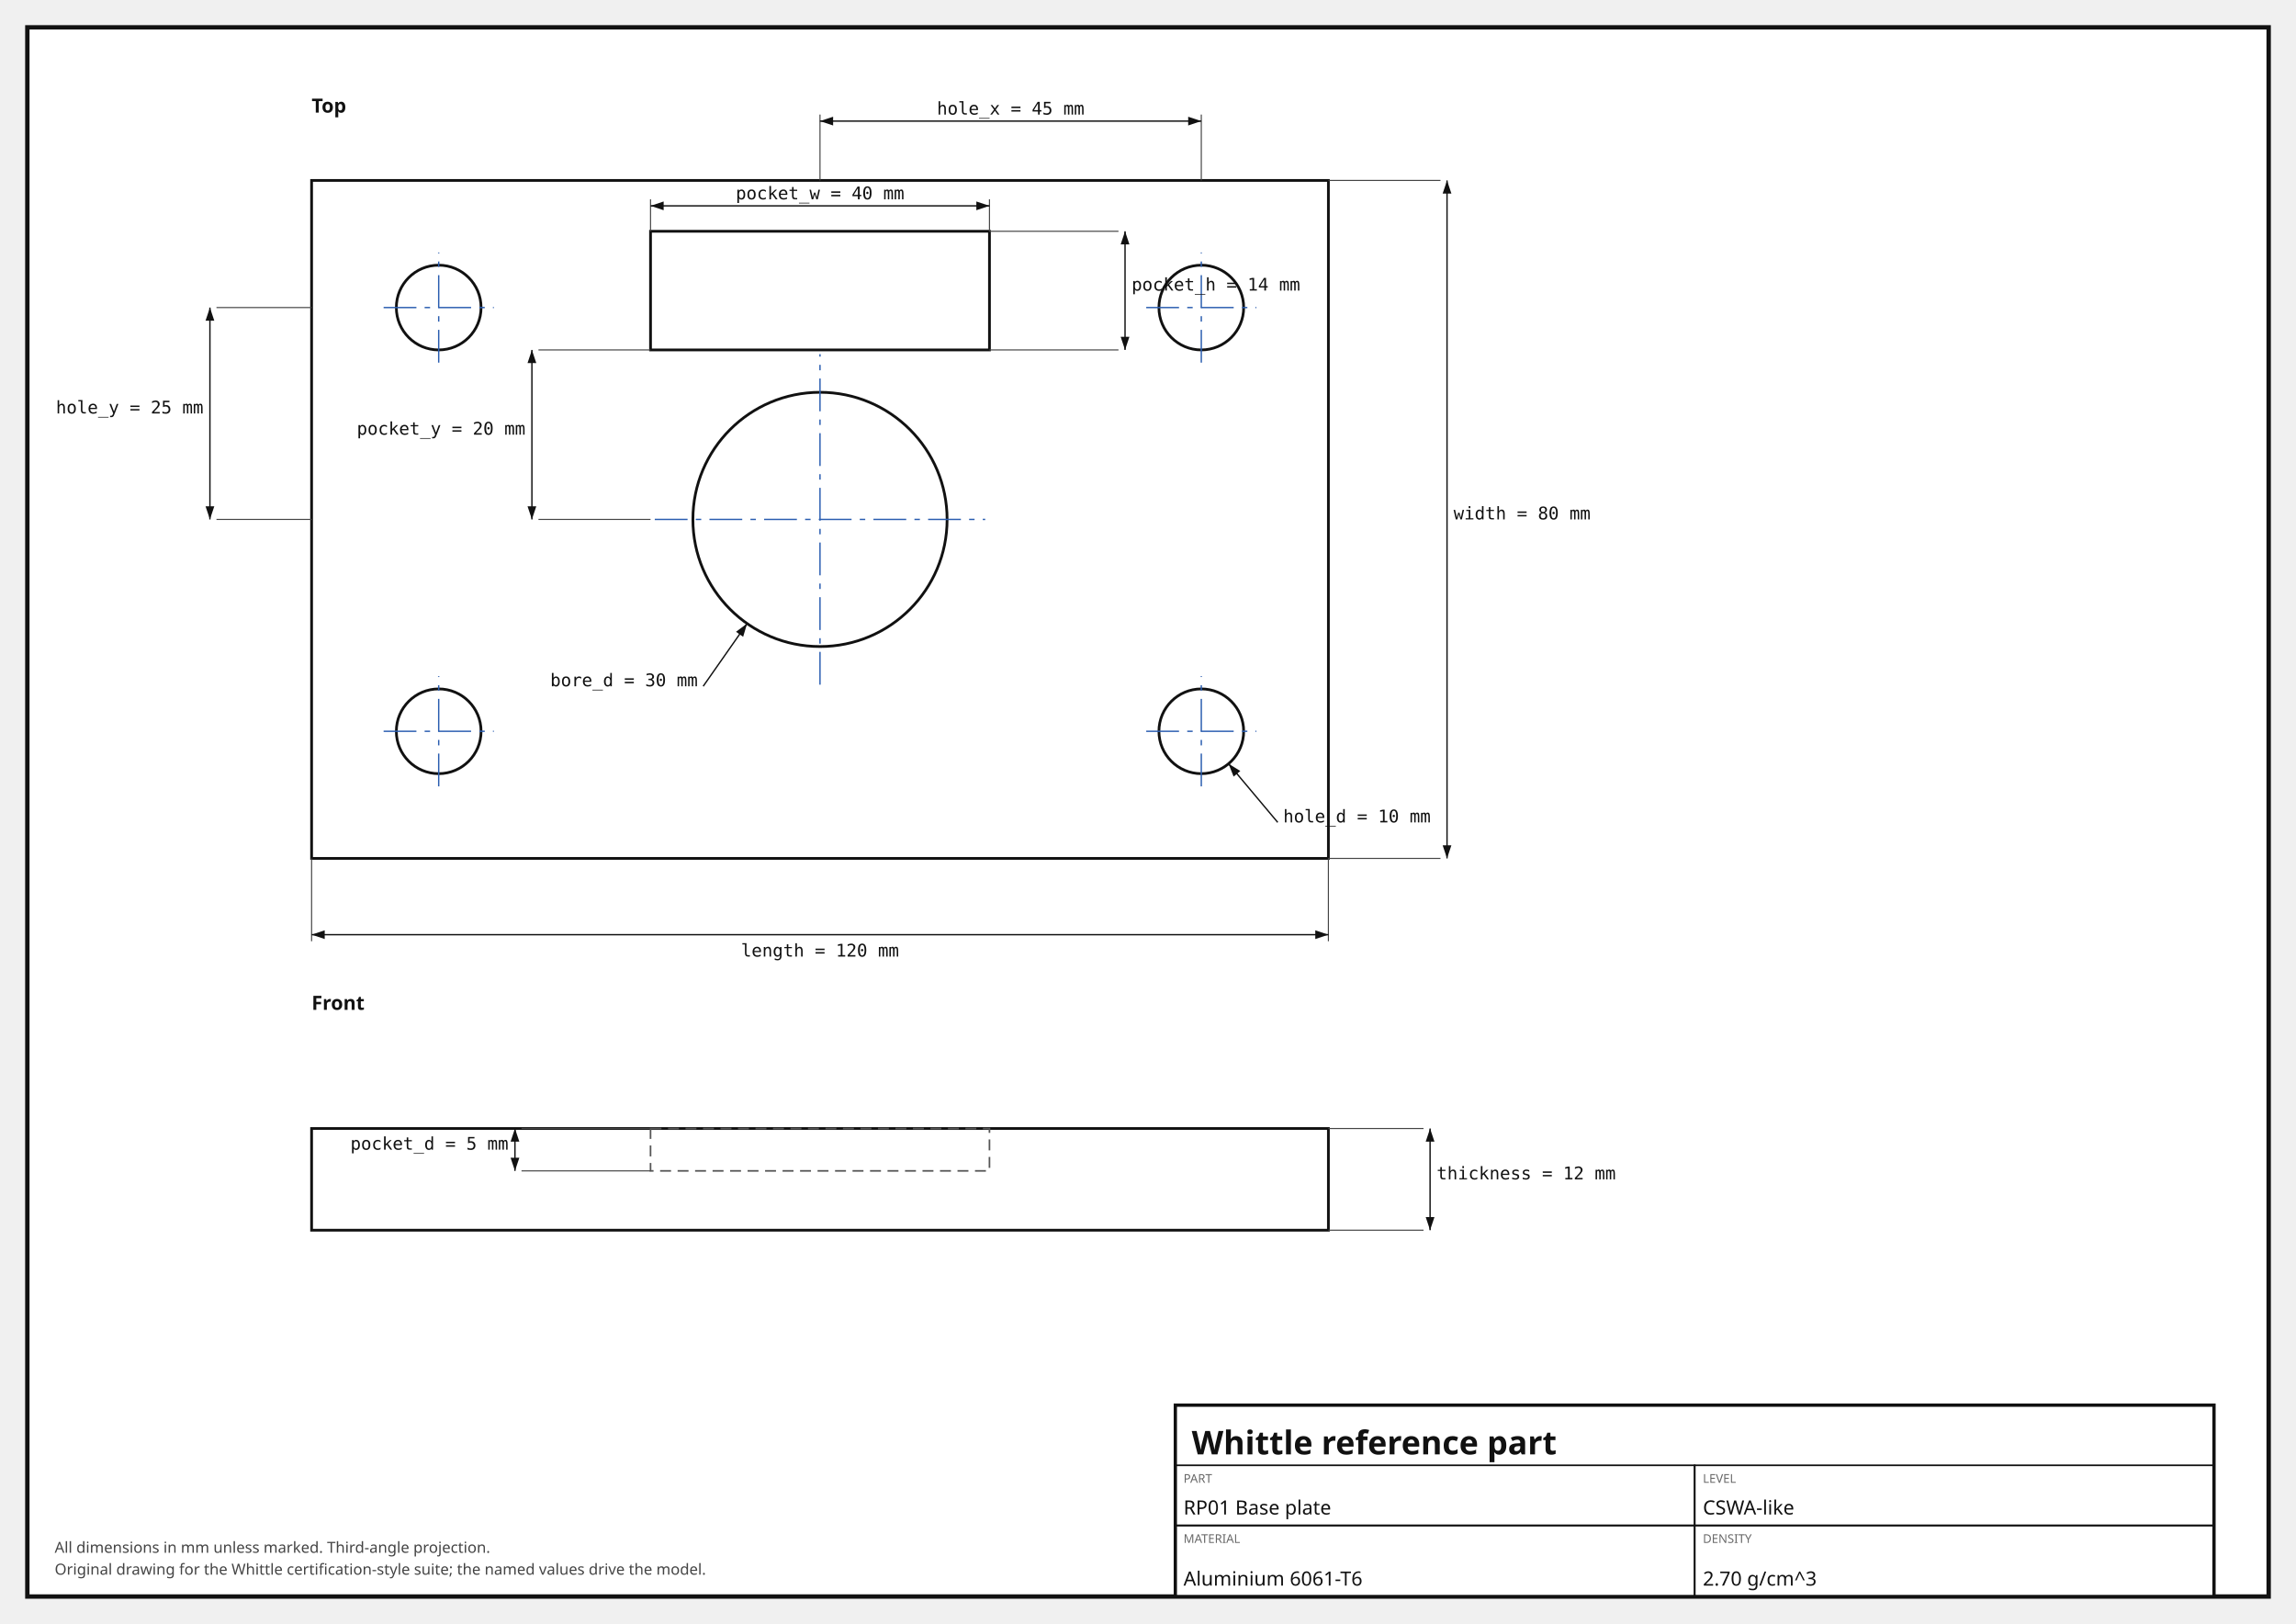
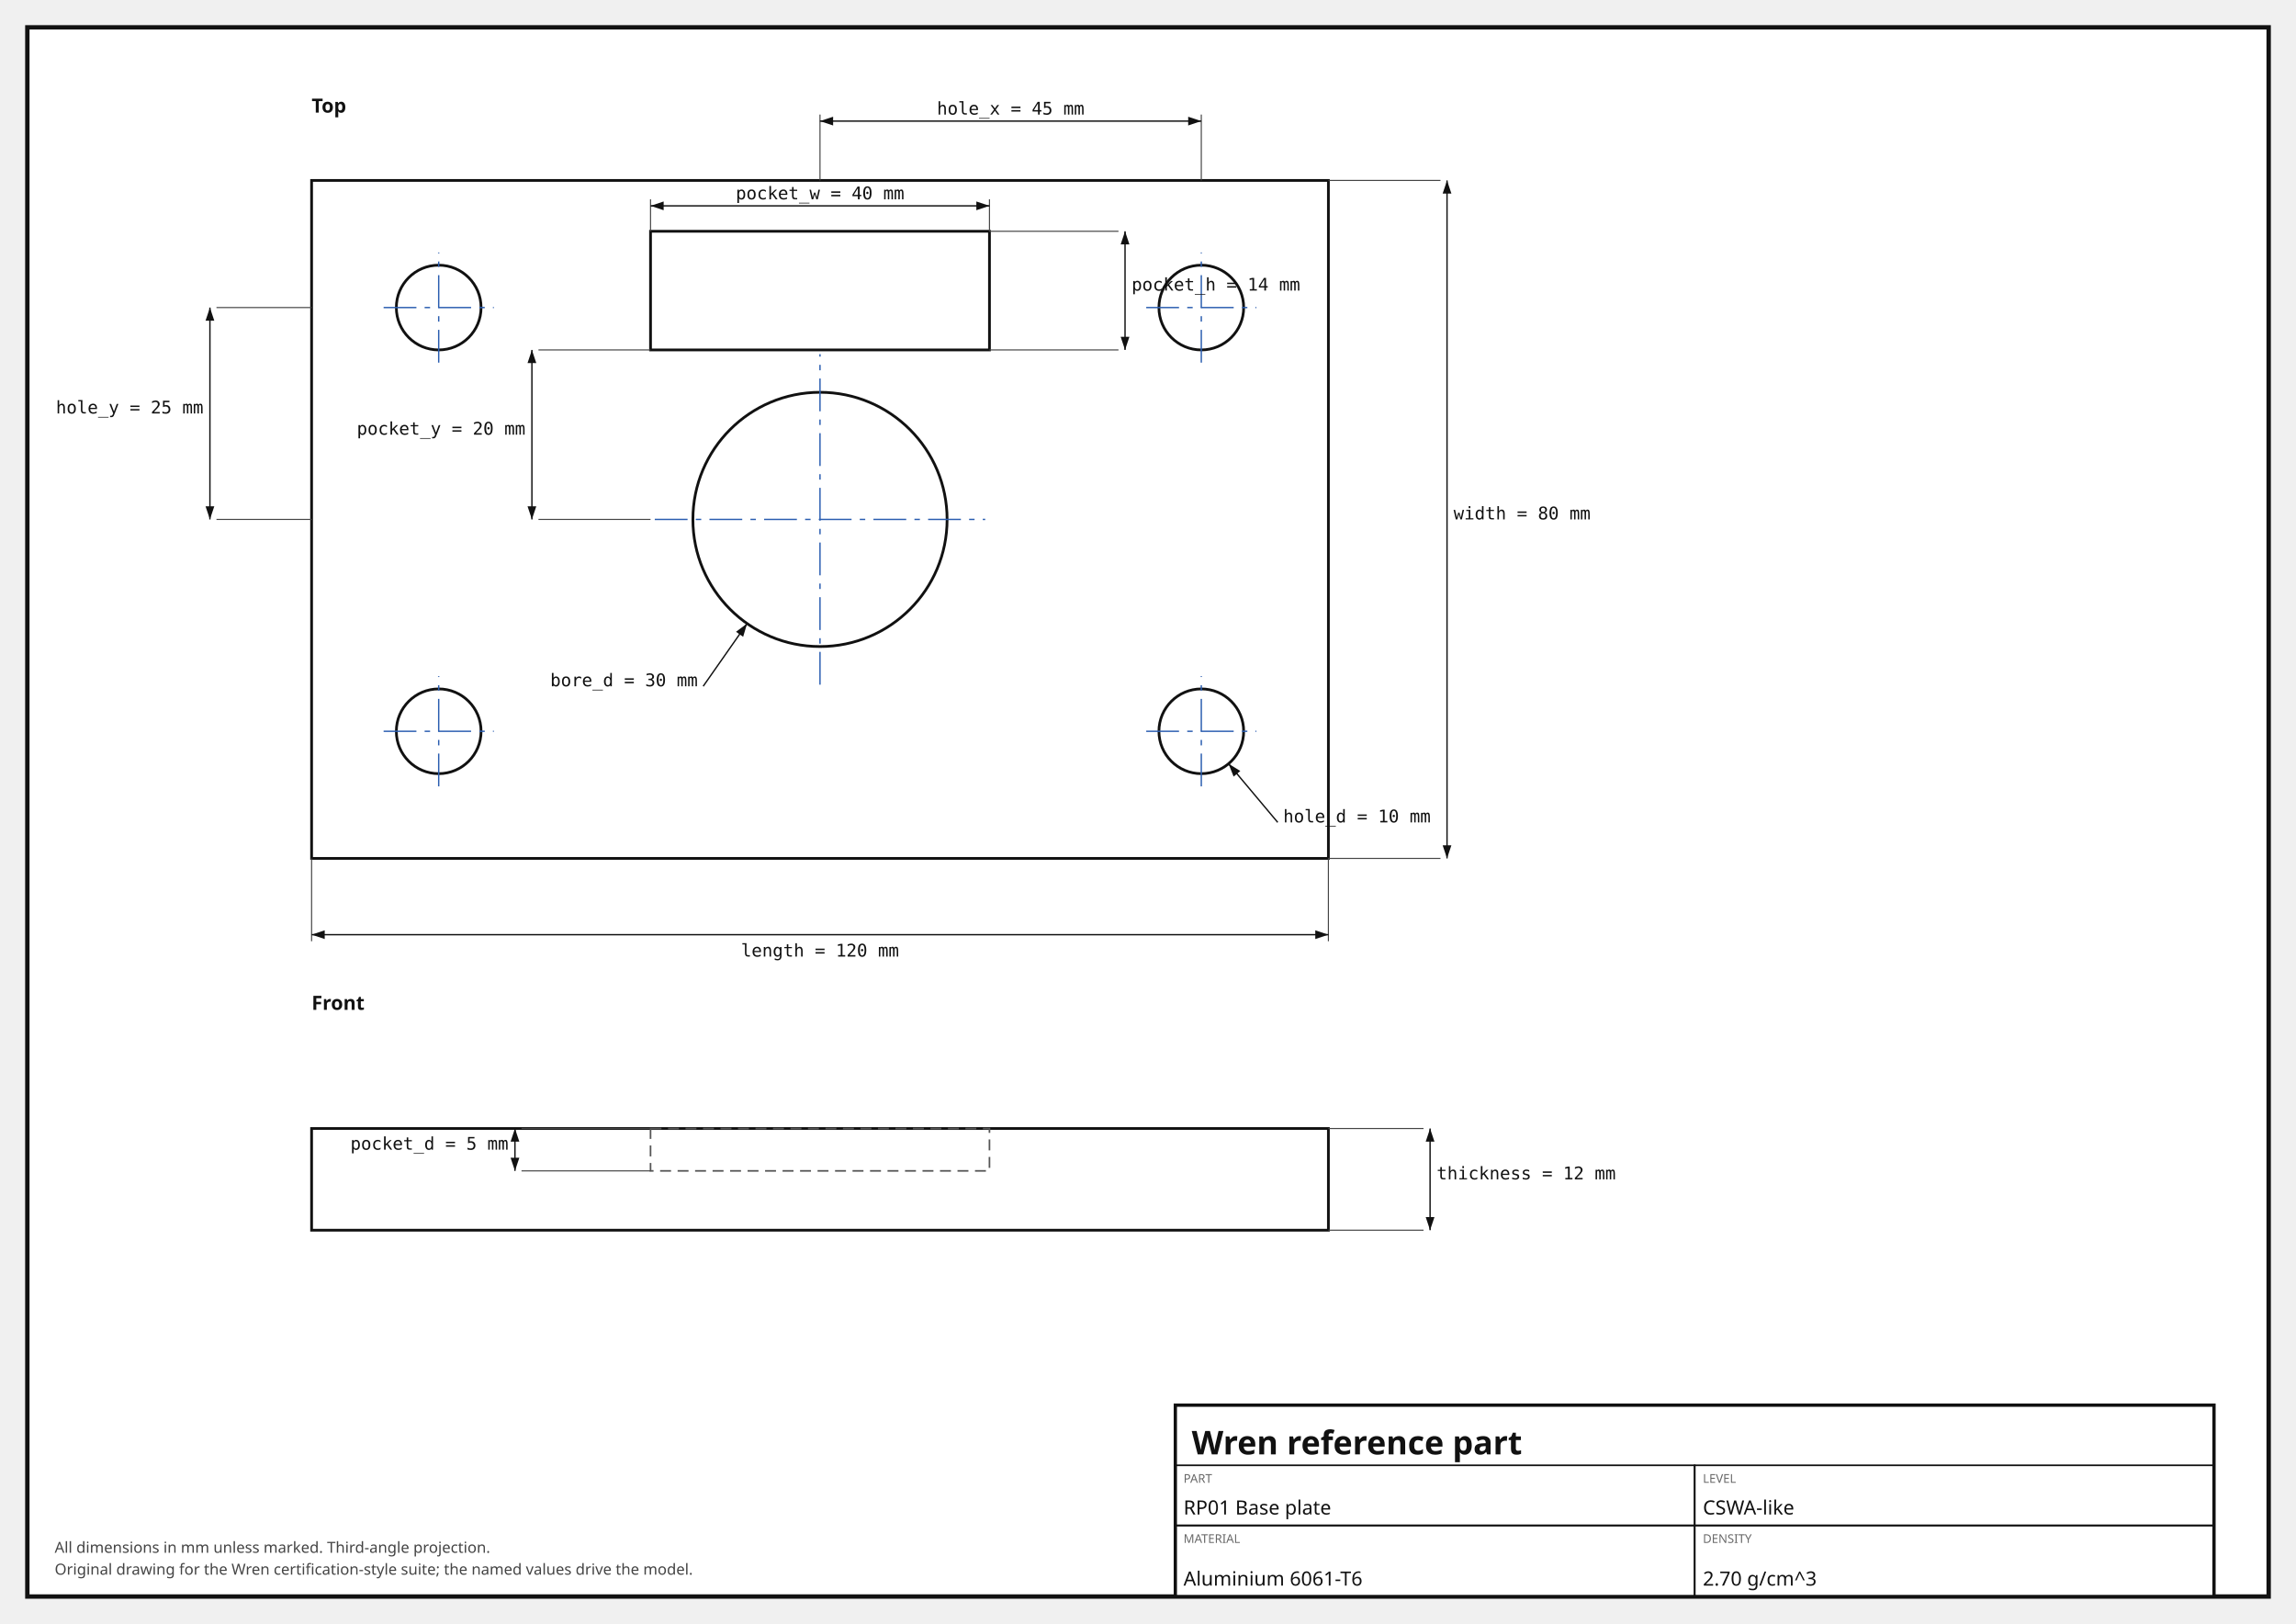
<svg xmlns="http://www.w3.org/2000/svg" viewBox="0 0 420 297" width="420mm" height="297mm" data-part="RP01">
  <rect x="5" y="5" width="410" height="287" fill="#fff" stroke="#111" stroke-width="0.8" />
  <g data-view="Top">
    <text x="57" y="20.6" font-size="3.6" font-family="sans-serif" font-weight="bold" fill="#111">Top</text>
    <rect x="57" y="33" width="186" height="124" stroke="#111" stroke-width="0.5" fill="none" />
    <circle cx="80.25" cy="133.75" r="7.75" stroke="#111" stroke-width="0.5" fill="none" />
    <line x1="70.175" y1="133.75" x2="90.325" y2="133.75" stroke="#2a5db0" stroke-width="0.25" stroke-dasharray="6 1.5 1 1.5" fill="none" />
    <line x1="80.25" y1="143.825" x2="80.25" y2="123.675" stroke="#2a5db0" stroke-width="0.25" stroke-dasharray="6 1.5 1 1.5" fill="none" />
    <circle cx="80.25" cy="56.25" r="7.75" stroke="#111" stroke-width="0.5" fill="none" />
    <line x1="70.175" y1="56.25" x2="90.325" y2="56.25" stroke="#2a5db0" stroke-width="0.25" stroke-dasharray="6 1.5 1 1.5" fill="none" />
    <line x1="80.25" y1="66.325" x2="80.25" y2="46.175" stroke="#2a5db0" stroke-width="0.25" stroke-dasharray="6 1.5 1 1.5" fill="none" />
    <circle cx="219.75" cy="133.75" r="7.75" stroke="#111" stroke-width="0.5" fill="none" />
    <line x1="209.675" y1="133.75" x2="229.825" y2="133.75" stroke="#2a5db0" stroke-width="0.25" stroke-dasharray="6 1.5 1 1.5" fill="none" />
    <line x1="219.75" y1="143.825" x2="219.75" y2="123.675" stroke="#2a5db0" stroke-width="0.25" stroke-dasharray="6 1.5 1 1.5" fill="none" />
    <circle cx="219.75" cy="56.25" r="7.75" stroke="#111" stroke-width="0.5" fill="none" />
    <line x1="209.675" y1="56.25" x2="229.825" y2="56.25" stroke="#2a5db0" stroke-width="0.25" stroke-dasharray="6 1.5 1 1.5" fill="none" />
    <line x1="219.75" y1="66.325" x2="219.75" y2="46.175" stroke="#2a5db0" stroke-width="0.25" stroke-dasharray="6 1.5 1 1.5" fill="none" />
    <circle cx="150" cy="95" r="23.25" stroke="#111" stroke-width="0.5" fill="none" />
    <line x1="119.775" y1="95" x2="180.225" y2="95" stroke="#2a5db0" stroke-width="0.25" stroke-dasharray="6 1.5 1 1.5" fill="none" />
    <line x1="150" y1="125.225" x2="150" y2="64.775" stroke="#2a5db0" stroke-width="0.25" stroke-dasharray="6 1.5 1 1.5" fill="none" />
    <rect x="119" y="42.3" width="62" height="21.7" stroke="#111" stroke-width="0.5" fill="none" />
    <line x1="57" y1="157" x2="57" y2="172.15" stroke="#444" stroke-width="0.2" />
    <line x1="243" y1="157" x2="243" y2="172.15" stroke="#444" stroke-width="0.2" />
    <line x1="57" y1="170.95" x2="243" y2="170.95" stroke="#111" stroke-width="0.25" />
    <path d="M57 170.95 L59.4 170.15 L59.4 171.75 Z" fill="#111" />
    <path d="M243 170.95 L240.6 171.75 L240.6 170.15 Z" fill="#111" />
    <text data-dim="length" data-value="120" x="150" y="174.95" text-anchor="middle" font-size="3.2" font-family="monospace" fill="#111">length = 120 mm</text>
    <line x1="243" y1="157" x2="263.5" y2="157" stroke="#444" stroke-width="0.2" />
    <line x1="243" y1="33" x2="263.5" y2="33" stroke="#444" stroke-width="0.2" />
    <line x1="264.7" y1="157" x2="264.7" y2="33" stroke="#111" stroke-width="0.25" />
    <path d="M264.7 157 L263.9 154.6 L265.5 154.6 Z" fill="#111" />
    <path d="M264.7 33 L265.5 35.4 L263.9 35.4 Z" fill="#111" />
    <text data-dim="width" data-value="80" x="265.9" y="95" text-anchor="start" font-size="3.2" font-family="monospace" fill="#111">width = 80 mm</text>
    <line x1="150" y1="33" x2="150" y2="20.95" stroke="#444" stroke-width="0.2" />
    <line x1="219.75" y1="33" x2="219.75" y2="20.95" stroke="#444" stroke-width="0.2" />
    <line x1="150" y1="22.15" x2="219.75" y2="22.15" stroke="#111" stroke-width="0.25" />
    <path d="M150 22.15 L152.4 21.35 L152.4 22.95 Z" fill="#111" />
    <path d="M219.75 22.15 L217.35 22.95 L217.35 21.35 Z" fill="#111" />
    <text data-dim="hole_x" data-value="45" x="184.875" y="20.95" text-anchor="middle" font-size="3.2" font-family="monospace" fill="#111">hole_x = 45 mm</text>
    <line x1="57" y1="95" x2="39.6" y2="95" stroke="#444" stroke-width="0.2" />
    <line x1="57" y1="56.25" x2="39.6" y2="56.25" stroke="#444" stroke-width="0.2" />
    <line x1="38.4" y1="95" x2="38.4" y2="56.25" stroke="#111" stroke-width="0.25" />
    <path d="M38.4 95 L37.6 92.6 L39.2 92.6 Z" fill="#111" />
    <path d="M38.4 56.25 L39.2 58.65 L37.6 58.65 Z" fill="#111" />
    <text data-dim="hole_y" data-value="25" x="37.2" y="75.625" text-anchor="end" font-size="3.2" font-family="monospace" fill="#111">hole_y = 25 mm</text>
    <line x1="224.732" y1="139.687" x2="233.731" y2="150.411" stroke="#111" stroke-width="0.25" />
    <path d="M224.732 139.687 L226.887 141.011 L225.661 142.04 Z" fill="#111" />
    <text data-dim="hole_d" data-value="10" x="234.731" y="150.411" text-anchor="start" font-size="3.2" font-family="monospace" fill="#111">hole_d = 10 mm</text>
    <line x1="136.664" y1="114.045" x2="128.634" y2="125.513" stroke="#111" stroke-width="0.25" />
    <path d="M136.664 114.045 L135.943 116.47 L134.632 115.552 Z" fill="#111" />
    <text data-dim="bore_d" data-value="30" x="127.634" y="125.513" text-anchor="end" font-size="3.2" font-family="monospace" fill="#111">bore_d = 30 mm</text>
    <line x1="119" y1="42.3" x2="119" y2="36.45" stroke="#444" stroke-width="0.2" />
    <line x1="181" y1="42.3" x2="181" y2="36.45" stroke="#444" stroke-width="0.2" />
    <line x1="119" y1="37.65" x2="181" y2="37.65" stroke="#111" stroke-width="0.25" />
    <path d="M119 37.65 L121.4 36.85 L121.4 38.45 Z" fill="#111" />
    <path d="M181 37.65 L178.6 38.45 L178.6 36.85 Z" fill="#111" />
    <text data-dim="pocket_w" data-value="40" x="150" y="36.45" text-anchor="middle" font-size="3.2" font-family="monospace" fill="#111">pocket_w = 40 mm</text>
    <line x1="181" y1="64" x2="204.6" y2="64" stroke="#444" stroke-width="0.2" />
    <line x1="181" y1="42.3" x2="204.6" y2="42.3" stroke="#444" stroke-width="0.2" />
    <line x1="205.8" y1="64" x2="205.8" y2="42.3" stroke="#111" stroke-width="0.25" />
    <path d="M205.8 64 L205 61.6 L206.6 61.6 Z" fill="#111" />
    <path d="M205.8 42.3 L206.6 44.7 L205 44.7 Z" fill="#111" />
    <text data-dim="pocket_h" data-value="14" x="207" y="53.15" text-anchor="start" font-size="3.2" font-family="monospace" fill="#111">pocket_h = 14 mm</text>
    <line x1="119" y1="95" x2="98.5" y2="95" stroke="#444" stroke-width="0.2" />
    <line x1="119" y1="64" x2="98.5" y2="64" stroke="#444" stroke-width="0.2" />
    <line x1="97.3" y1="95" x2="97.3" y2="64" stroke="#111" stroke-width="0.25" />
    <path d="M97.3 95 L96.5 92.6 L98.1 92.6 Z" fill="#111" />
    <path d="M97.3 64 L98.1 66.4 L96.5 66.4 Z" fill="#111" />
    <text data-dim="pocket_y" data-value="20" x="96.1" y="79.5" text-anchor="end" font-size="3.2" font-family="monospace" fill="#111">pocket_y = 20 mm</text>
  </g>
  <g data-view="Front">
    <text x="57" y="184.7" font-size="3.6" font-family="sans-serif" font-weight="bold" fill="#111">Front</text>
    <rect x="57" y="206.4" width="186" height="18.6" stroke="#111" stroke-width="0.5" fill="none" />
    <rect x="119" y="206.4" width="62" height="7.75" stroke="#555" stroke-width="0.3" stroke-dasharray="2 1.2" fill="none" />
    <line x1="243" y1="225" x2="260.4" y2="225" stroke="#444" stroke-width="0.2" />
    <line x1="243" y1="206.4" x2="260.4" y2="206.4" stroke="#444" stroke-width="0.2" />
    <line x1="261.6" y1="225" x2="261.6" y2="206.4" stroke="#111" stroke-width="0.25" />
    <path d="M261.6 225 L260.8 222.6 L262.4 222.6 Z" fill="#111" />
    <path d="M261.6 206.4 L262.4 208.8 L260.8 208.8 Z" fill="#111" />
    <text data-dim="thickness" data-value="12" x="262.8" y="215.7" text-anchor="start" font-size="3.2" font-family="monospace" fill="#111">thickness = 12 mm</text>
    <line x1="119" y1="214.15" x2="95.4" y2="214.15" stroke="#444" stroke-width="0.2" />
    <line x1="119" y1="206.4" x2="95.4" y2="206.4" stroke="#444" stroke-width="0.2" />
    <line x1="94.2" y1="214.15" x2="94.2" y2="206.4" stroke="#111" stroke-width="0.25" />
    <path d="M94.2 214.15 L93.4 211.75 L95 211.75 Z" fill="#111" />
    <path d="M94.2 206.4 L95 208.8 L93.4 208.8 Z" fill="#111" />
    <text data-dim="pocket_d" data-value="5" x="93" y="210.275" text-anchor="end" font-size="3.2" font-family="monospace" fill="#111">pocket_d = 5 mm</text>
  </g>
  <rect x="215" y="257" width="190" height="35" fill="#fff" stroke="#111" stroke-width="0.6" />
-   <text x="218" y="266" font-size="6" font-family="sans-serif" font-weight="bold" fill="#111">Whittle reference part</text>
+   <text x="218" y="266" font-size="6" font-family="sans-serif" font-weight="bold" fill="#111">Wren reference part</text>
  <rect x="215" y="268" width="95" height="11" fill="none" stroke="#111" stroke-width="0.3" />
  <text x="216.5" y="271.2" font-size="2.2" font-family="sans-serif" fill="#666">PART</text>
  <text x="216.5" y="277" font-size="3.6" font-family="sans-serif" fill="#111">RP01  Base plate</text>
  <rect x="310" y="268" width="95" height="11" fill="none" stroke="#111" stroke-width="0.3" />
  <text x="311.5" y="271.2" font-size="2.2" font-family="sans-serif" fill="#666">LEVEL</text>
  <text x="311.5" y="277" font-size="3.6" font-family="sans-serif" fill="#111">CSWA-like</text>
  <rect x="215" y="279" width="95" height="13" fill="none" stroke="#111" stroke-width="0.3" />
  <text x="216.5" y="282.2" font-size="2.2" font-family="sans-serif" fill="#666">MATERIAL</text>
  <text x="216.5" y="290" font-size="3.6" font-family="sans-serif" fill="#111">Aluminium 6061-T6</text>
  <rect x="310" y="279" width="95" height="13" fill="none" stroke="#111" stroke-width="0.3" />
  <text x="311.5" y="282.2" font-size="2.2" font-family="sans-serif" fill="#666">DENSITY</text>
  <text x="311.5" y="290" font-size="3.6" font-family="sans-serif" fill="#111">2.70 g/cm^3</text>
  <text x="10" y="284" font-size="2.8" font-family="sans-serif" fill="#444">All dimensions in mm unless marked. Third-angle projection.</text>
-   <text x="10" y="288" font-size="2.8" font-family="sans-serif" fill="#444">Original drawing for the Whittle certification-style suite; the named values drive the model.</text>
+   <text x="10" y="288" font-size="2.8" font-family="sans-serif" fill="#444">Original drawing for the Wren certification-style suite; the named values drive the model.</text>
</svg>
